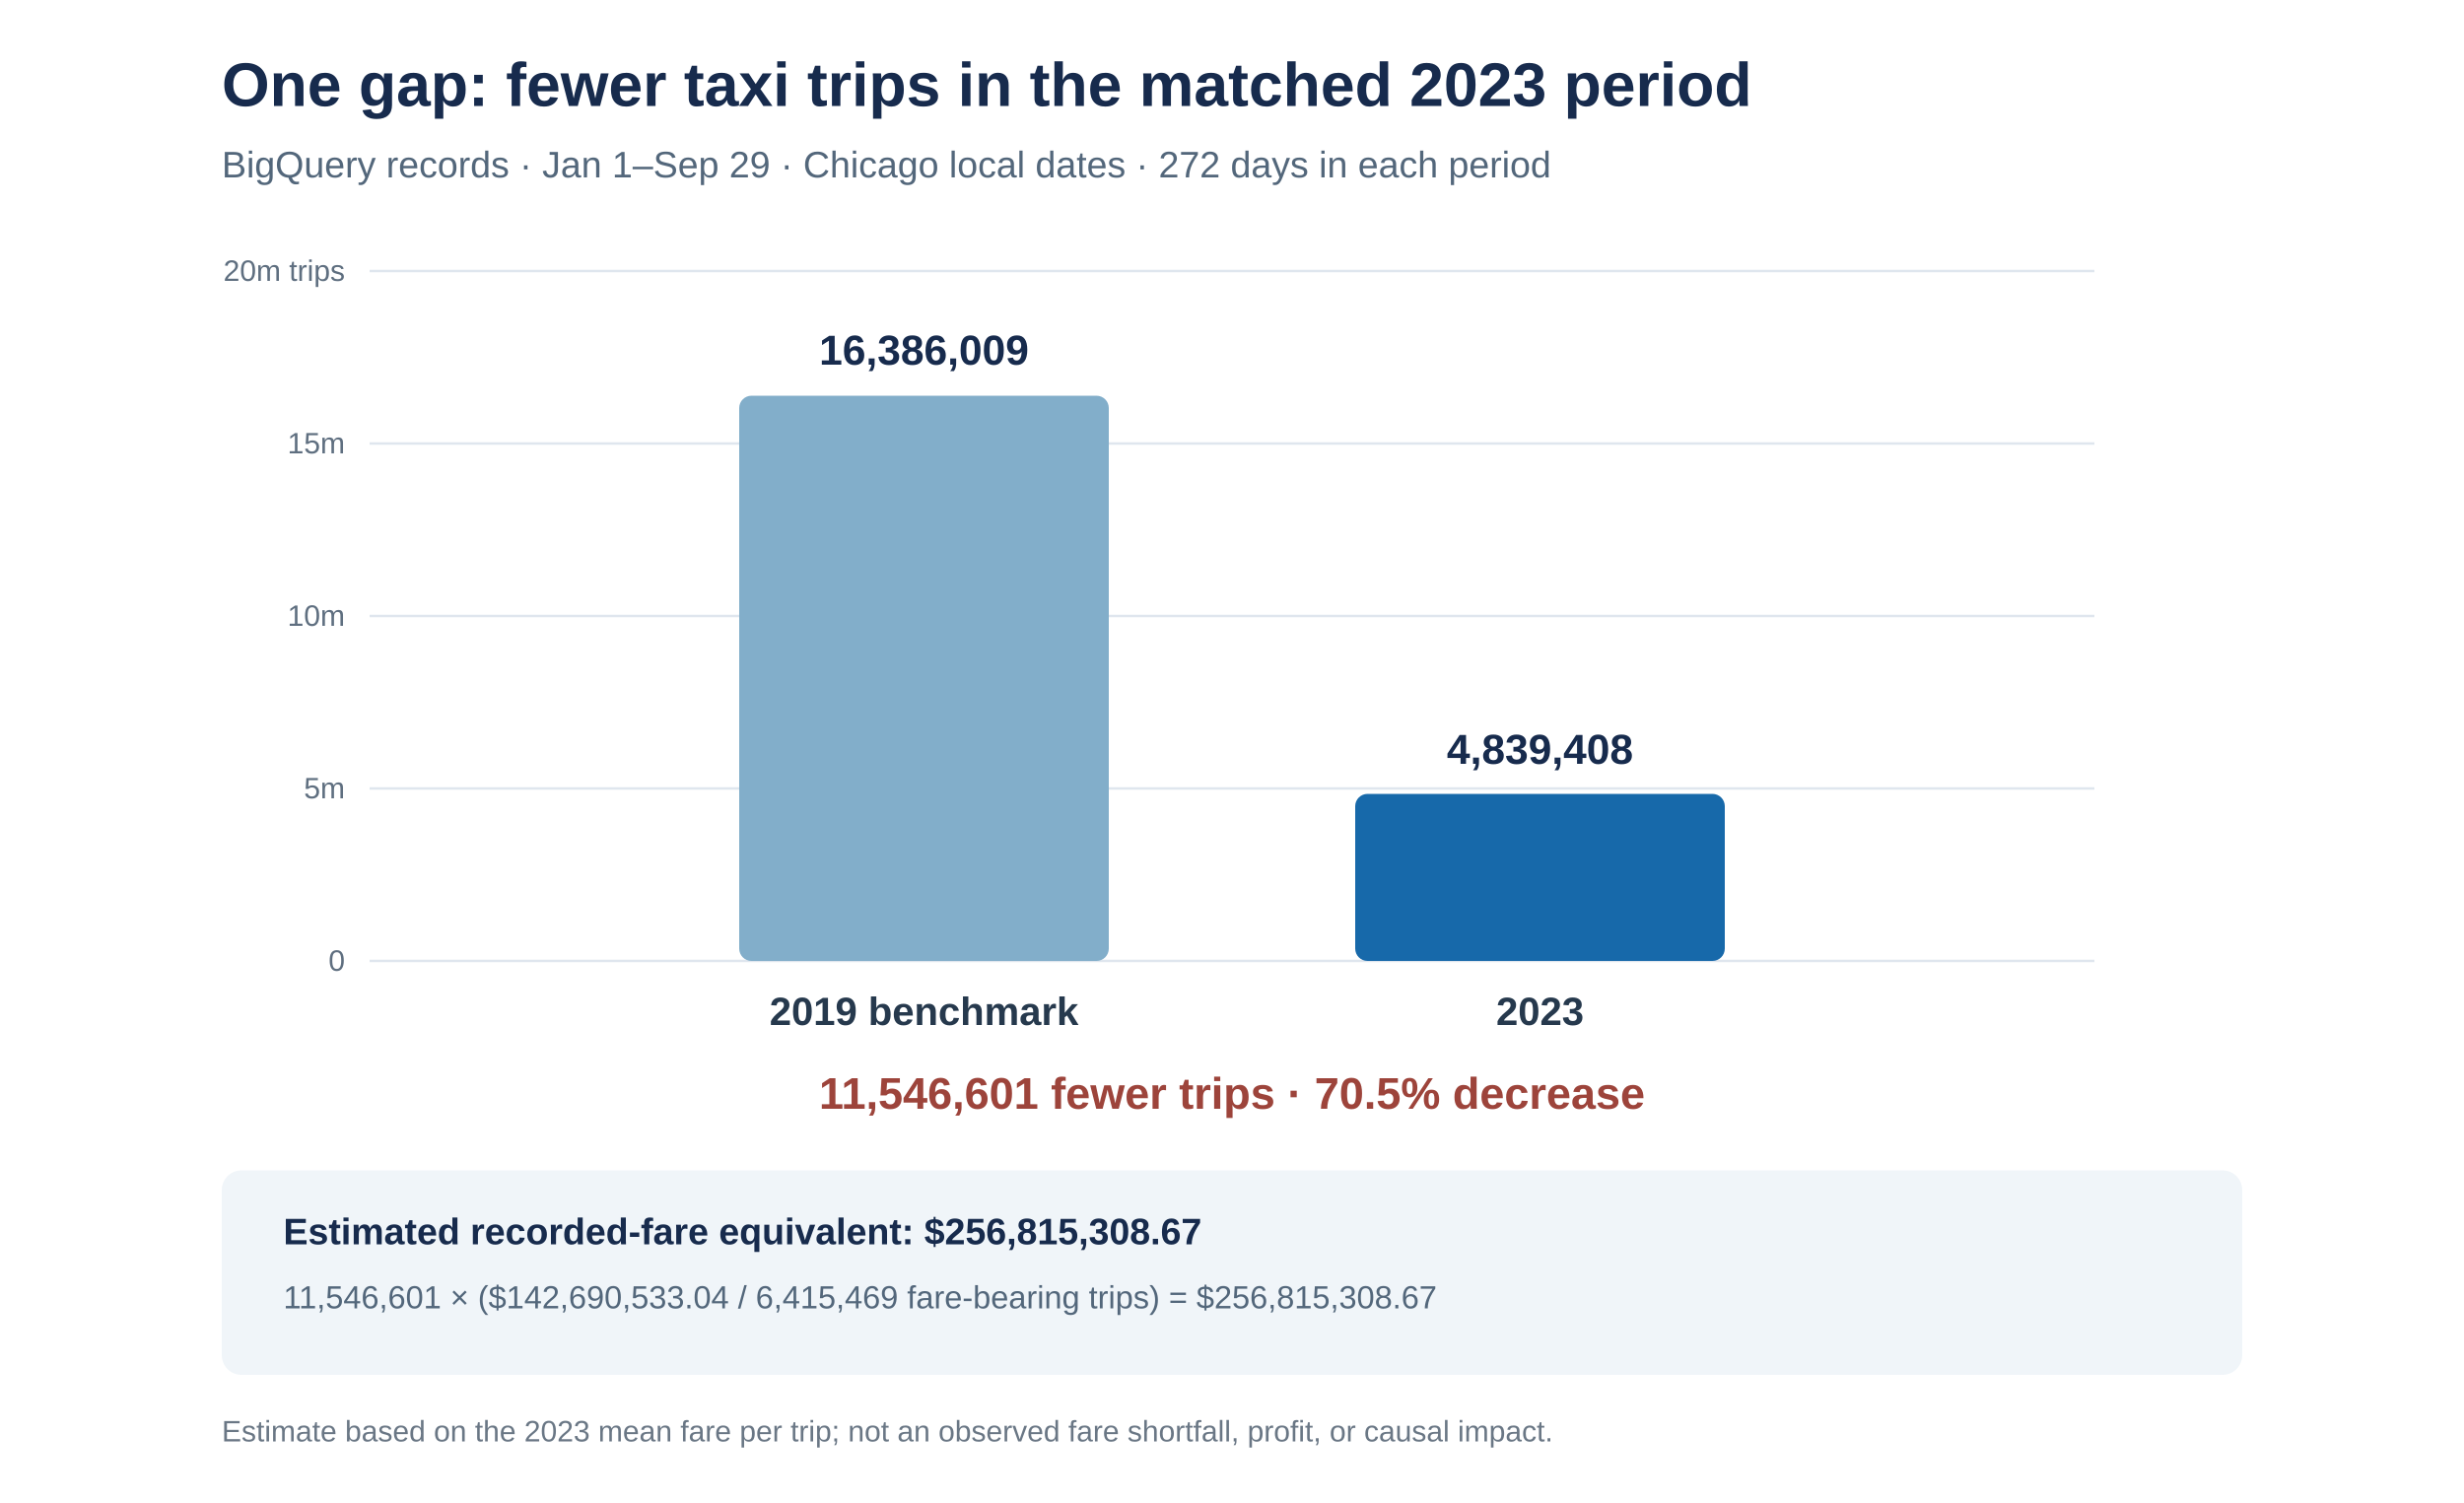
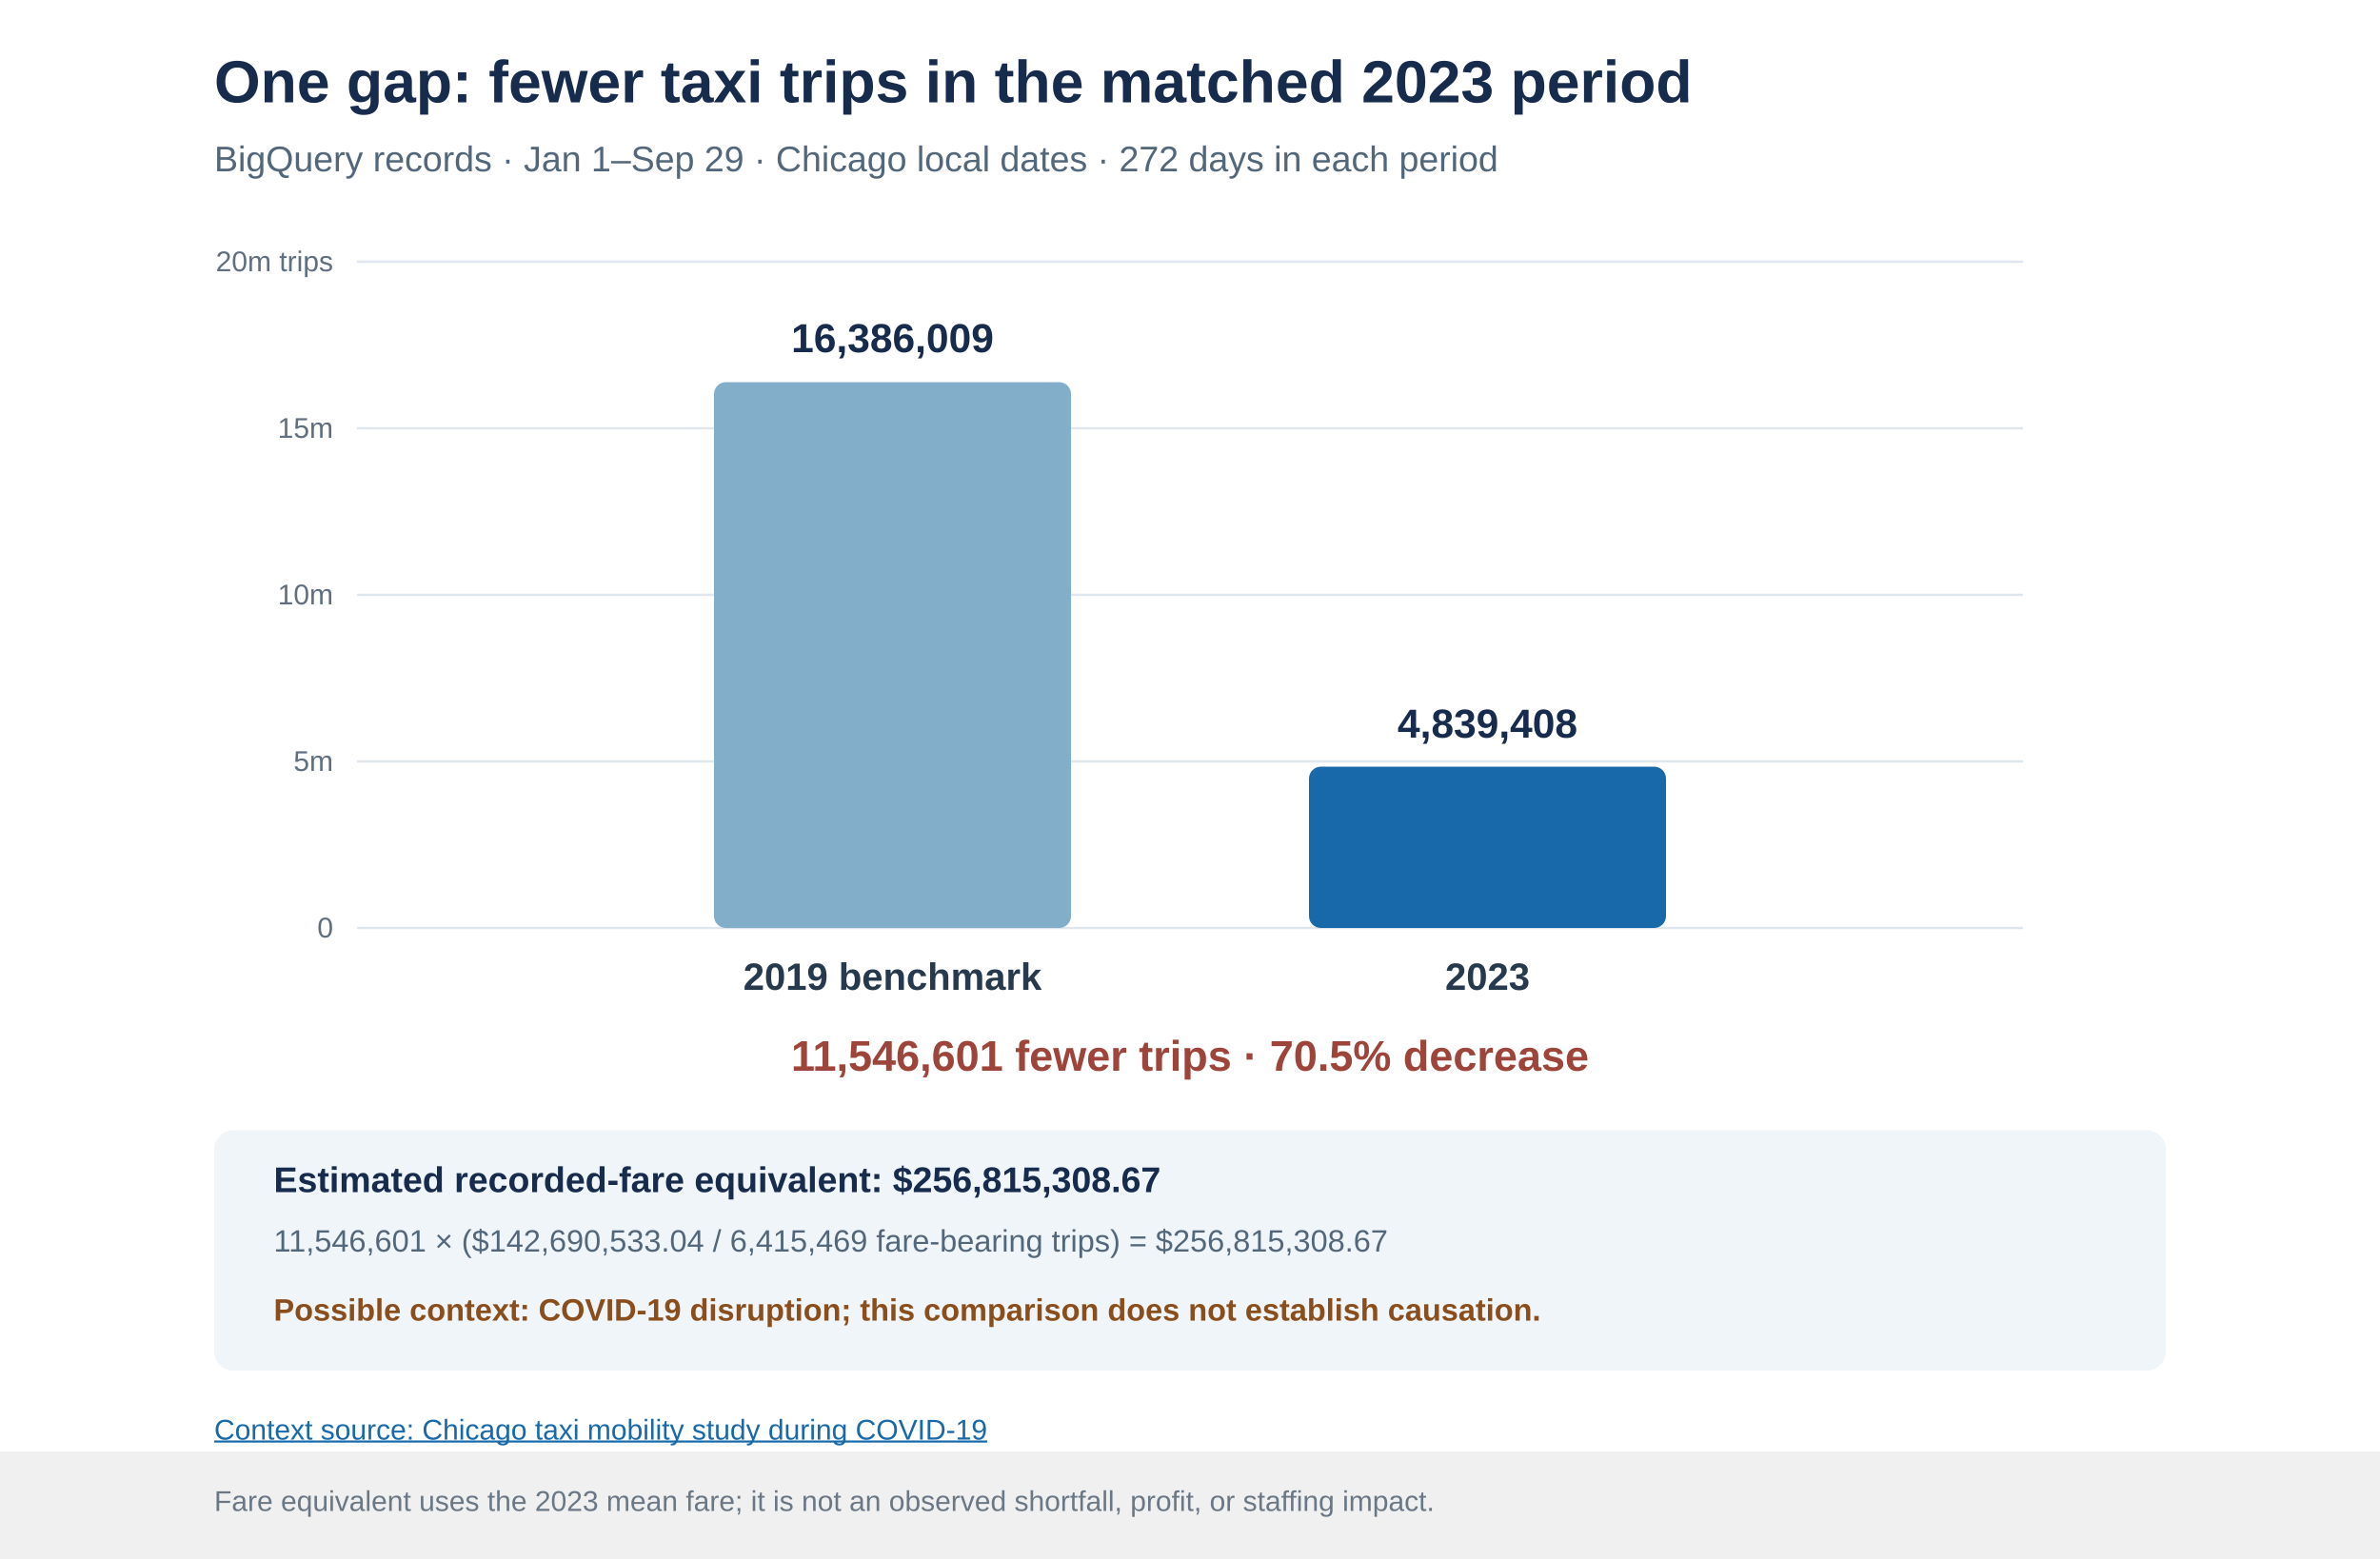
- <svg xmlns="http://www.w3.org/2000/svg" width="1000" height="610" viewBox="0 0 1000 610" role="img" aria-labelledby="title desc">
+ <svg xmlns="http://www.w3.org/2000/svg" width="1000" height="655" viewBox="0 0 1000 655" role="img" aria-labelledby="title desc">
  <rect width="1000" height="610" fill="#ffffff" />
  <text x="90" y="43" font-family="Arial, sans-serif" font-size="25" font-weight="700" fill="#172b4d">One gap: fewer taxi trips in the matched 2023 period</text>
  <text x="90" y="72" font-family="Arial, sans-serif" font-size="15" fill="#53677b">BigQuery records · Jan 1–Sep 29 · Chicago local dates · 272 days in each period</text>
  <g stroke="#dfe6ee" stroke-width="1">
    <line x1="150" y1="390" x2="850" y2="390" />
    <line x1="150" y1="320" x2="850" y2="320" />
    <line x1="150" y1="250" x2="850" y2="250" />
    <line x1="150" y1="180" x2="850" y2="180" />
    <line x1="150" y1="110" x2="850" y2="110" />
  </g>
  <g font-family="Arial, sans-serif" font-size="12" fill="#5f6f80" text-anchor="end">
    <text x="140" y="394">0</text>
    <text x="140" y="324">5m</text>
    <text x="140" y="254">10m</text>
    <text x="140" y="184">15m</text>
    <text x="140" y="114">20m trips</text>
  </g>
  <rect x="300" y="160.6" width="150" height="229.4" rx="5" fill="#82aeca" />
  <rect x="550" y="322.2" width="150" height="67.8" rx="5" fill="#1769aa" />
  <text x="375" y="148" text-anchor="middle" font-family="Arial, sans-serif" font-size="17" font-weight="700" fill="#172b4d">16,386,009</text>
  <text x="625" y="310" text-anchor="middle" font-family="Arial, sans-serif" font-size="17" font-weight="700" fill="#172b4d">4,839,408</text>
  <text x="375" y="416" text-anchor="middle" font-family="Arial, sans-serif" font-size="16" font-weight="700" fill="#26394d">2019 benchmark</text>
  <text x="625" y="416" text-anchor="middle" font-family="Arial, sans-serif" font-size="16" font-weight="700" fill="#26394d">2023</text>
  <text x="500" y="450" text-anchor="middle" font-family="Arial, sans-serif" font-size="18" font-weight="700" fill="#9d443b">11,546,601 fewer trips · 70.5% decrease</text>
-   <rect x="90" y="475" width="820" height="83" rx="8" fill="#f0f5f9" />
-   <text x="115" y="505" font-family="Arial, sans-serif" font-size="15" font-weight="700" fill="#172b4d">Estimated recorded-fare equivalent: $256,815,308.67</text>
-   <text x="115" y="531" font-family="Arial, sans-serif" font-size="13" fill="#53677b">11,546,601 × ($142,690,533.04 / 6,415,469 fare-bearing trips) = $256,815,308.67</text>
-   <text x="90" y="585" font-family="Arial, sans-serif" font-size="12" fill="#6a7785">Estimate based on the 2023 mean fare per trip; not an observed fare shortfall, profit, or causal impact.</text>
+   <rect x="90" y="475" width="820" height="101" rx="8" fill="#f0f5f9" />
+   <text x="115" y="501" font-family="Arial, sans-serif" font-size="15" font-weight="700" fill="#172b4d">Estimated recorded-fare equivalent: $256,815,308.67</text>
+   <text x="115" y="526" font-family="Arial, sans-serif" font-size="13" fill="#53677b">11,546,601 × ($142,690,533.04 / 6,415,469 fare-bearing trips) = $256,815,308.67</text>
+   <text x="115" y="555" font-family="Arial, sans-serif" font-size="13" font-weight="700" fill="#8a4e1d">Possible context: COVID-19 disruption; this comparison does not establish causation.</text>
+   <a href="https://pmc.ncbi.nlm.nih.gov/articles/PMC9070917/" target="_blank">
+     <text x="90" y="605" font-family="Arial, sans-serif" font-size="12" fill="#1769aa" text-decoration="underline">Context source: Chicago taxi mobility study during COVID-19</text>
+   </a>
+   <text x="90" y="635" font-family="Arial, sans-serif" font-size="12" fill="#6a7785">Fare equivalent uses the 2023 mean fare; it is not an observed shortfall, profit, or staffing impact.</text>
</svg>
